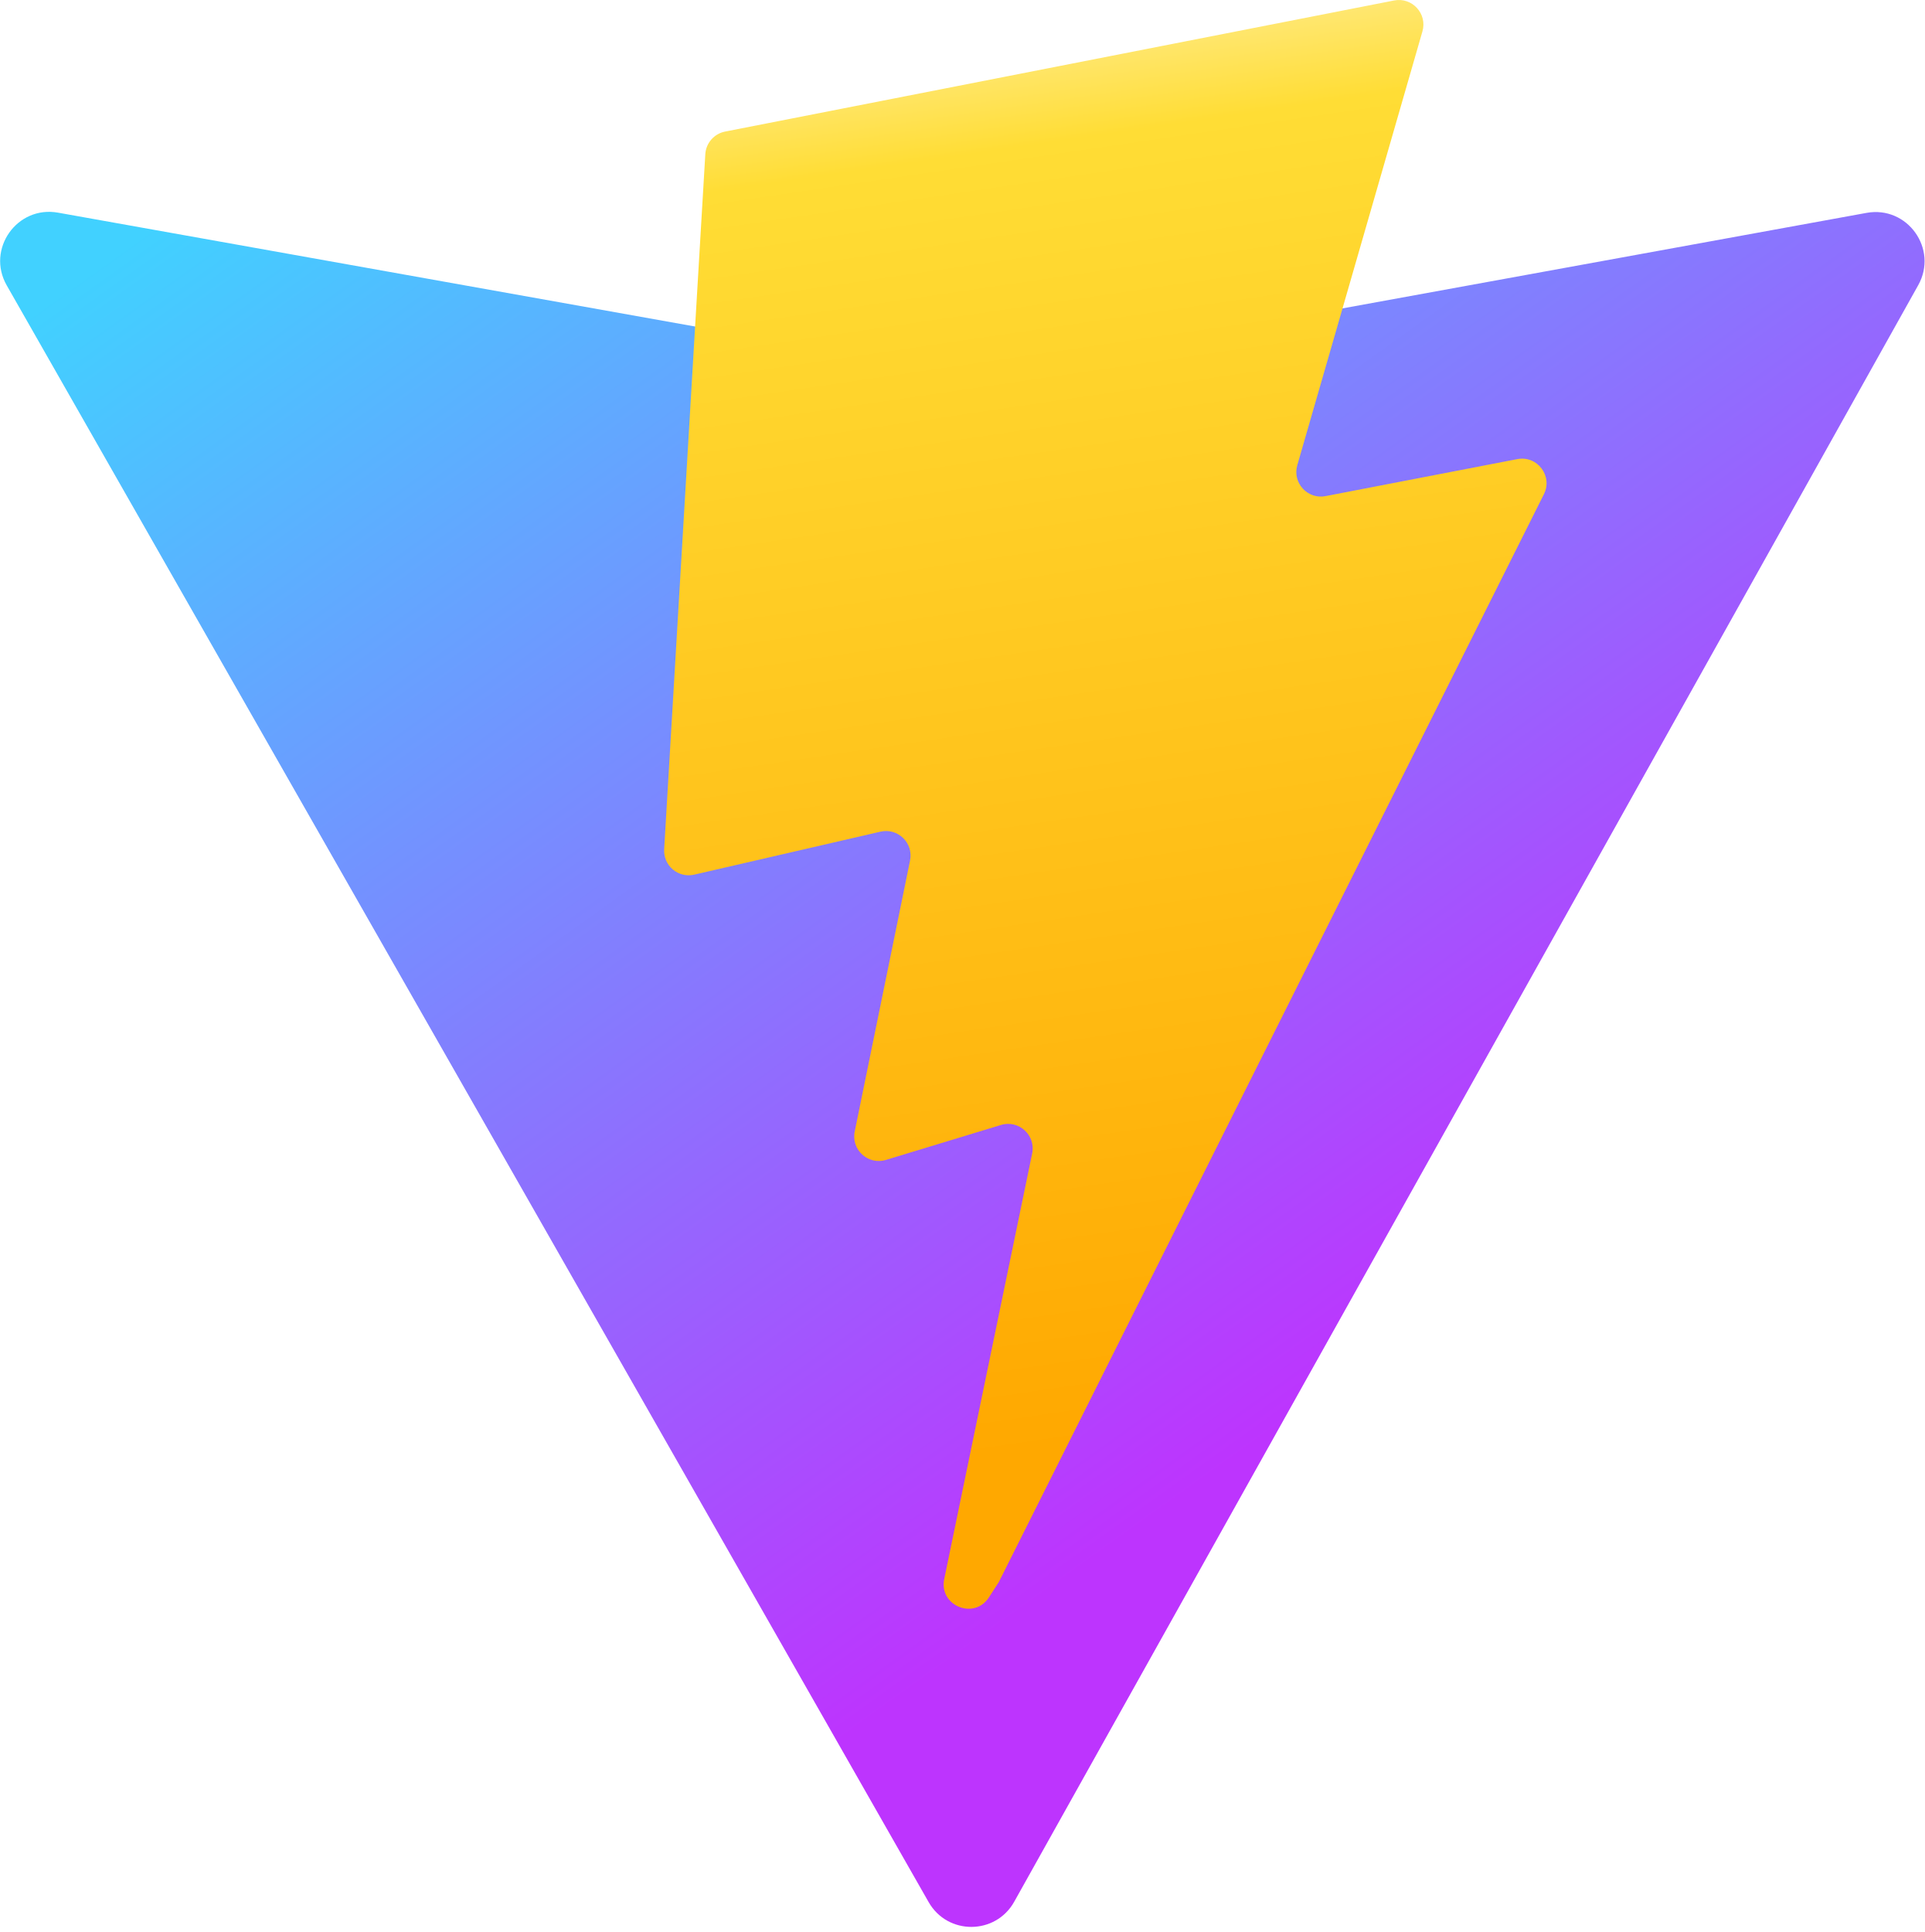
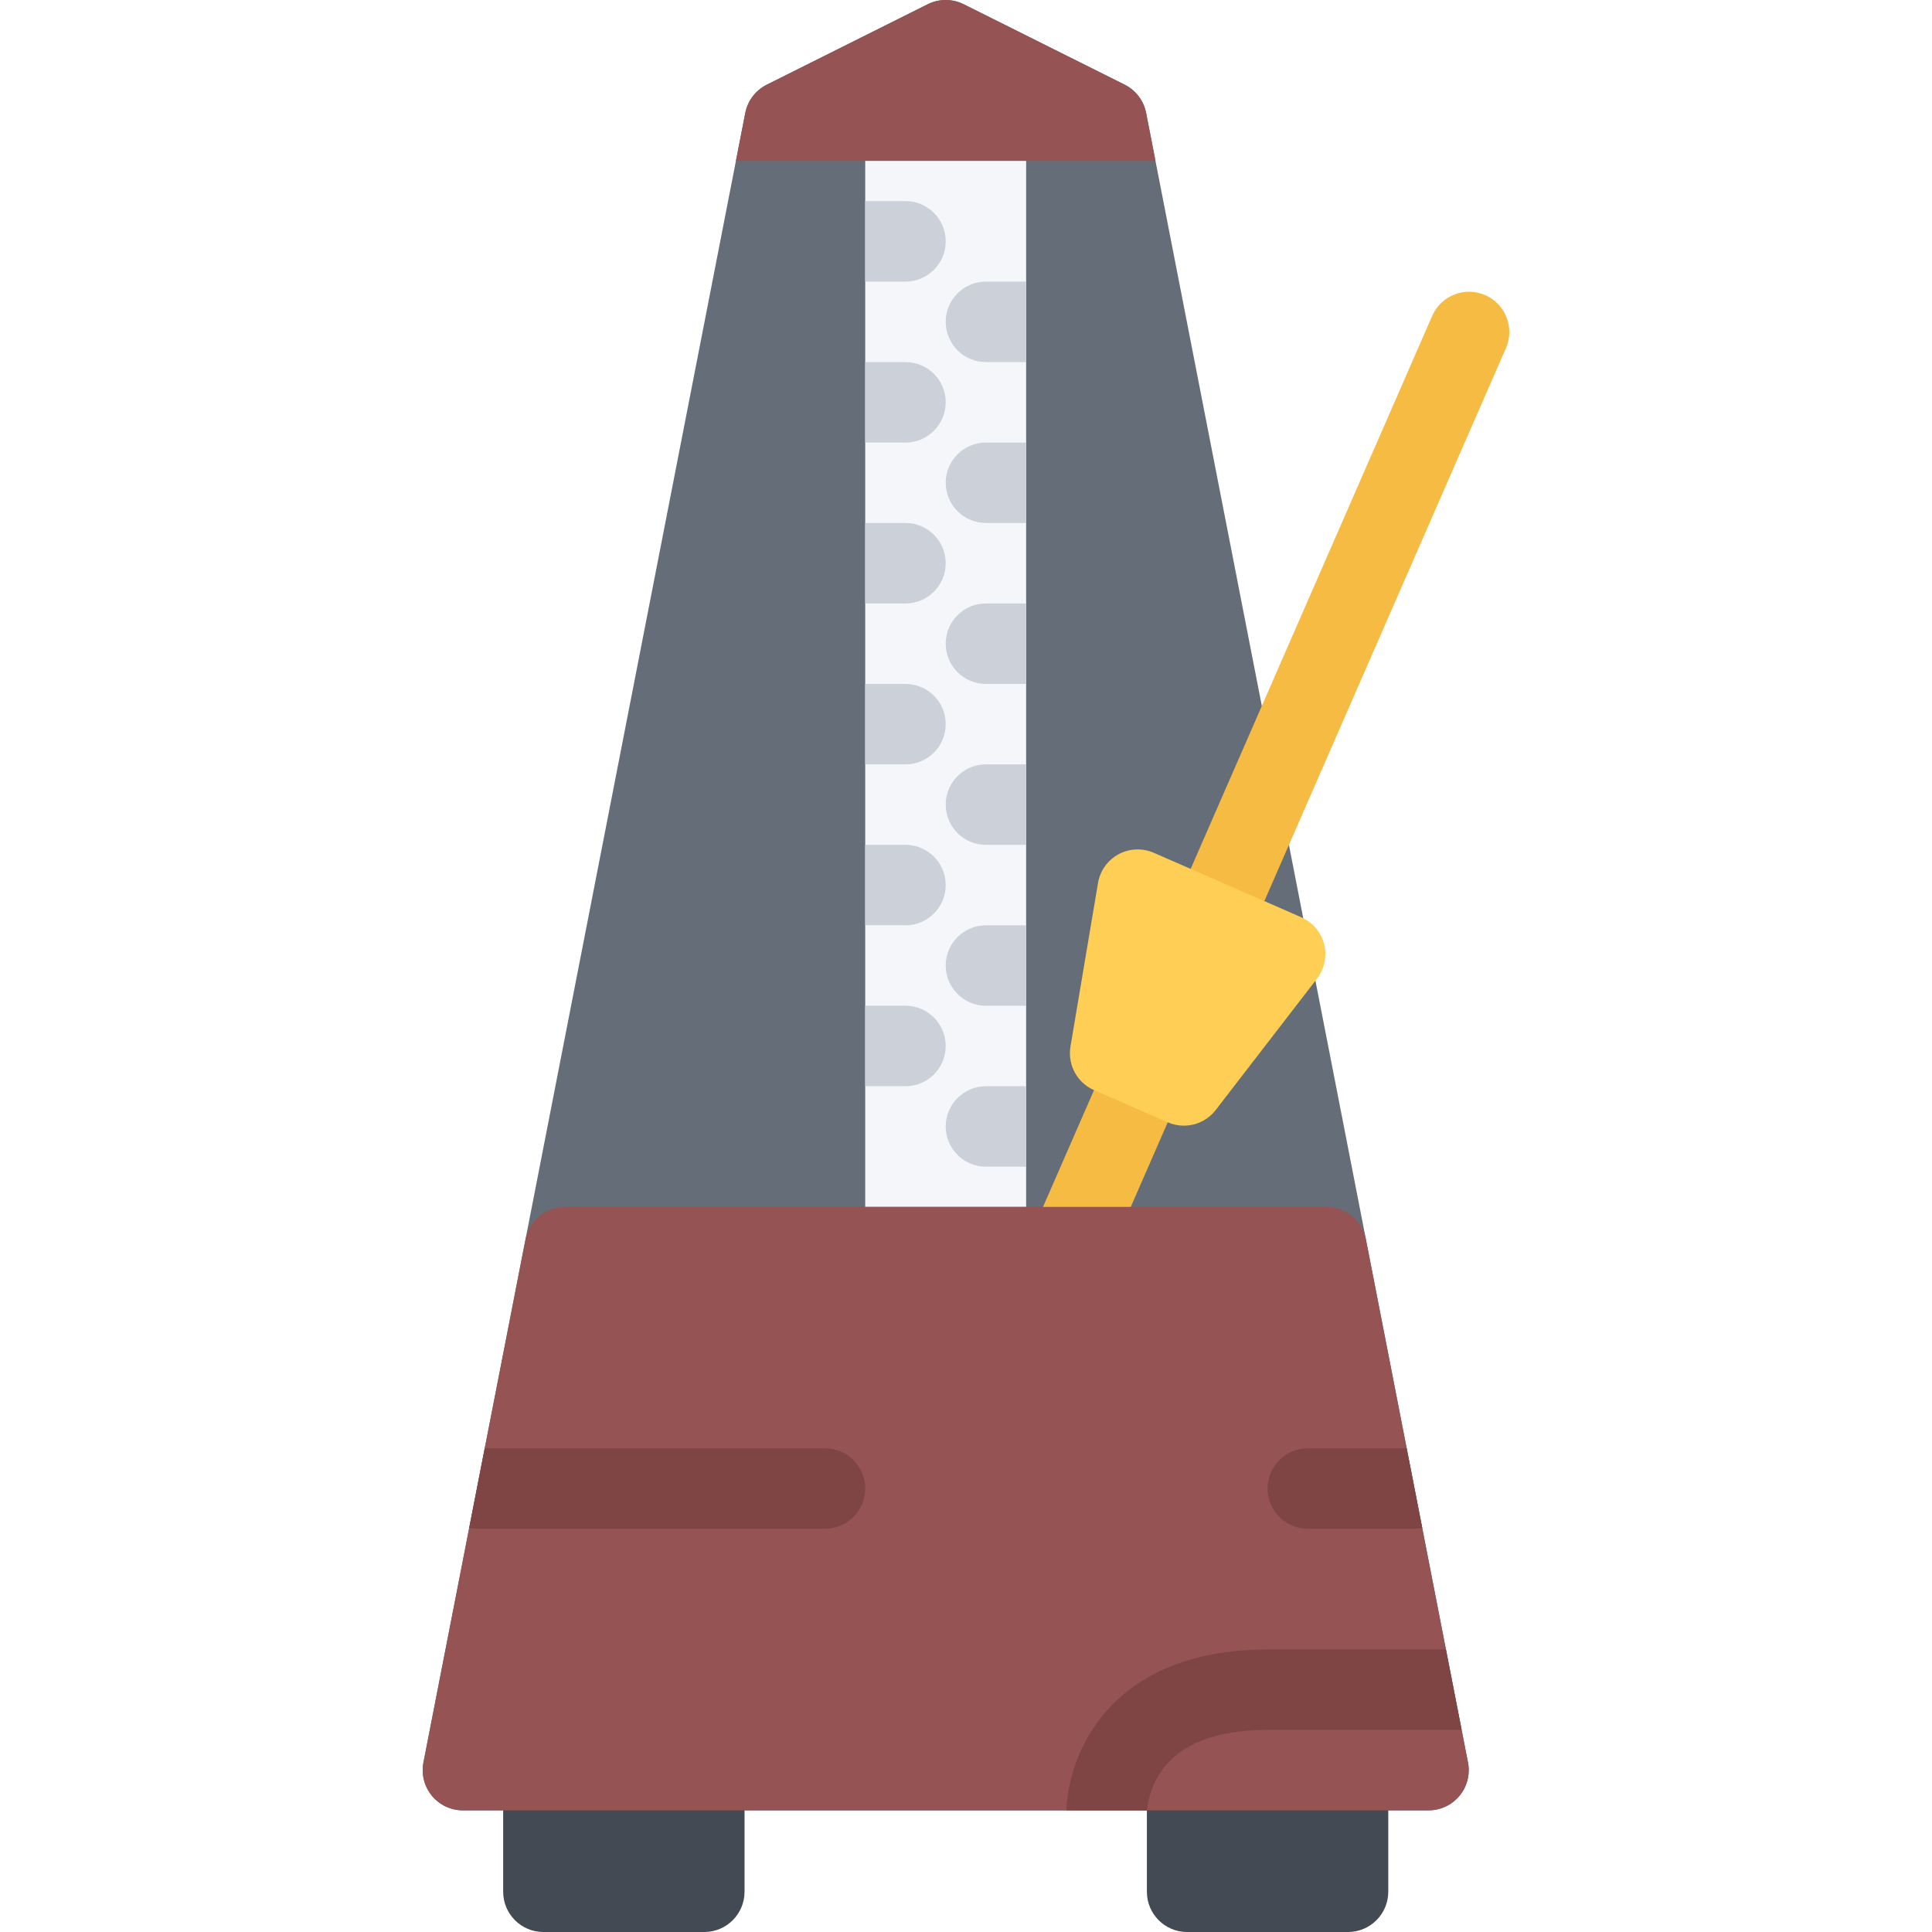
- <svg xmlns="http://www.w3.org/2000/svg" aria-hidden="true" role="img" class="iconify iconify--logos" width="31.88" height="32" preserveAspectRatio="xMidYMid meet" viewBox="0 0 256 257">
-   <defs>
-     <linearGradient id="IconifyId1813088fe1fbc01fb466" x1="-.828%" x2="57.636%" y1="7.652%" y2="78.411%">
-       <stop offset="0%" stop-color="#41D1FF" />
-       <stop offset="100%" stop-color="#BD34FE" />
-     </linearGradient>
-     <linearGradient id="IconifyId1813088fe1fbc01fb467" x1="43.376%" x2="50.316%" y1="2.242%" y2="89.03%">
-       <stop offset="0%" stop-color="#FFEA83" />
-       <stop offset="8.333%" stop-color="#FFDD35" />
-       <stop offset="100%" stop-color="#FFA800" />
-     </linearGradient>
-   </defs>
-   <path fill="url(#IconifyId1813088fe1fbc01fb466)" d="M255.153 37.938L134.897 252.976c-2.483 4.44-8.862 4.466-11.382.048L.875 37.958c-2.746-4.814 1.371-10.646 6.827-9.67l120.385 21.517a6.537 6.537 0 0 0 2.322-.004l117.867-21.483c5.438-.991 9.574 4.796 6.877 9.62Z" />
-   <path fill="url(#IconifyId1813088fe1fbc01fb467)" d="M185.432.063L96.44 17.501a3.268 3.268 0 0 0-2.634 3.014l-5.474 92.456a3.268 3.268 0 0 0 3.997 3.378l24.777-5.718c2.318-.535 4.413 1.507 3.936 3.838l-7.361 36.047c-.495 2.426 1.782 4.5 4.151 3.78l15.304-4.649c2.372-.72 4.652 1.36 4.15 3.788l-11.698 56.621c-.732 3.542 3.979 5.473 5.943 2.437l1.313-2.028l72.516-144.72c1.215-2.423-.88-5.186-3.54-4.672l-25.505 4.922c-2.396.462-4.435-1.77-3.759-4.114l16.646-57.705c.677-2.35-1.37-4.583-3.769-4.113Z" />
+ <svg xmlns="http://www.w3.org/2000/svg" version="1.1" id="Layer_1" viewBox="0 0 511.988 511.988" xml:space="preserve">
+   <path style="fill:#656D78;" d="M388.912,466.488L303.726,29.937c-0.625-3.25-2.734-6.016-5.688-7.5L255.384,1.125  c-3-1.5-6.539-1.5-9.539,0l-42.64,21.312c-2.961,1.484-5.07,4.25-5.703,7.5l-85.287,437.114c-0.609,3.141,0.211,6.375,2.234,8.828  s5.039,3.875,8.227,3.875h255.876c0.016,0,0.016,0,0.016,0c5.891,0,10.656-4.766,10.656-10.656  C389.224,468.207,389.115,467.332,388.912,466.488z" />
+   <path style="fill:#965353;" d="M306.211,42.639l-2.484-12.702c-0.625-3.25-2.734-6.016-5.688-7.5L255.384,1.125  c-3-1.5-6.539-1.5-9.539,0l-42.64,21.312c-2.961,1.484-5.07,4.25-5.703,7.5l-2.477,12.702H306.211z" />
+   <g>
+     <path style="fill:#434A54;" d="M186.643,458.677h-42.64c-5.891,0-10.664,4.765-10.664,10.655v31.984   c0,5.891,4.773,10.672,10.664,10.672h42.64c5.89,0,10.664-4.781,10.664-10.672v-31.984   C197.307,463.441,192.534,458.677,186.643,458.677z" />
+     <path style="fill:#434A54;" d="M357.241,458.677h-42.655c-5.891,0-10.656,4.765-10.656,10.655v31.984   c0,5.891,4.766,10.672,10.656,10.672h42.655c5.875,0,10.655-4.781,10.655-10.672v-31.984   C367.896,463.441,363.116,458.677,357.241,458.677z" />
+   </g>
+   <rect x="229.285" y="42.639" style="fill:#F4F6F9;" width="42.648" height="277.2" />
+   <g>
+     <path style="fill:#CCD1D9;" d="M239.954,74.623c5.891,0,10.664-4.765,10.664-10.656s-4.773-10.672-10.664-10.672H229.29v21.328   H239.954z" />
+     <path style="fill:#CCD1D9;" d="M261.275,74.623c-5.884,0-10.657,4.781-10.657,10.671c0,5.875,4.773,10.656,10.657,10.656h10.663   V74.623H261.275z" />
+     <path style="fill:#CCD1D9;" d="M239.954,117.278c5.891,0,10.664-4.781,10.664-10.671c0-5.891-4.773-10.656-10.664-10.656H229.29   v21.328h10.664V117.278z" />
+     <path style="fill:#CCD1D9;" d="M261.275,117.278c-5.884,0-10.657,4.765-10.657,10.656s4.773,10.656,10.657,10.656h10.663v-21.312   H261.275z" />
+     <path style="fill:#CCD1D9;" d="M239.954,159.918c5.891,0,10.664-4.781,10.664-10.656c0-5.891-4.773-10.672-10.664-10.672H229.29   v21.328H239.954z" />
+     <path style="fill:#CCD1D9;" d="M261.275,159.918c-5.884,0-10.657,4.765-10.657,10.656s4.773,10.672,10.657,10.672h10.663v-21.328   H261.275z" />
+     <path style="fill:#CCD1D9;" d="M239.954,202.557c5.891,0,10.664-4.765,10.664-10.656c0-5.89-4.773-10.656-10.664-10.656H229.29   v21.312L239.954,202.557L239.954,202.557z" />
+     <path style="fill:#CCD1D9;" d="M261.275,202.557c-5.884,0-10.657,4.781-10.657,10.672s4.773,10.656,10.657,10.656h10.663v-21.328   H261.275z" />
+     <path style="fill:#CCD1D9;" d="M239.954,245.212c5.891,0,10.664-4.781,10.664-10.671c0-5.875-4.773-10.656-10.664-10.656H229.29   v21.327L239.954,245.212L239.954,245.212z" />
+     <path style="fill:#CCD1D9;" d="M261.275,245.212c-5.884,0-10.657,4.766-10.657,10.656c0,5.891,4.773,10.657,10.657,10.657h10.663   v-21.313H261.275z" />
+     <path style="fill:#CCD1D9;" d="M239.954,287.852c5.891,0,10.664-4.766,10.664-10.655c0-5.891-4.773-10.672-10.664-10.672H229.29   v21.327H239.954z" />
+     <path style="fill:#CCD1D9;" d="M261.275,287.852c-5.884,0-10.657,4.781-10.657,10.672c0,5.875,4.773,10.655,10.657,10.655h10.663   v-21.327H261.275z" />
+   </g>
+   <path style="fill:#F6BB42;" d="M283.602,340.648c-1.438,0-2.875-0.297-4.266-0.891c-5.406-2.359-7.867-8.656-5.5-14.047  l105.7-241.995c2.359-5.406,8.641-7.859,14.031-5.515c5.406,2.359,7.859,8.656,5.516,14.046L293.367,334.242  C291.617,338.258,287.711,340.648,283.602,340.648z" />
+   <path style="fill:#FFCE54;" d="M350.897,250.181c-0.812-3.172-3.062-5.797-6.062-7.109l-39.077-17.078  c-3.016-1.312-6.453-1.172-9.344,0.391s-4.891,4.375-5.438,7.609l-7.296,43.344c-0.812,4.827,1.75,9.593,6.233,11.546l19.547,8.531  c1.375,0.609,2.828,0.891,4.266,0.891c3.219,0,6.375-1.469,8.438-4.141l26.843-34.812  C351.007,256.744,351.71,253.369,350.897,250.181z" />
+   <path style="fill:#965353;" d="M389.021,467.051l-27.046-138.59c-0.969-5.016-5.359-8.625-10.469-8.625H149.722  c-5.101,0-9.484,3.609-10.468,8.625l-27.039,138.59c-0.609,3.141,0.211,6.375,2.234,8.828s5.039,3.875,8.227,3.875h255.876  c3.188,0,6.203-1.422,8.234-3.875S389.631,470.191,389.021,467.051z" />
+   <g>
+     <path style="fill:#7F4545;" d="M124.34,404.896c0.727,0.156,1.469,0.234,2.234,0.234h92.052c5.891,0,10.664-4.781,10.664-10.656   c0-5.891-4.773-10.672-10.664-10.672h-90.17L124.34,404.896z" />
+     <path style="fill:#7F4545;" d="M372.771,383.803h-26.202c-5.89,0-10.655,4.781-10.655,10.672c0,5.875,4.766,10.656,10.655,10.656   h28.093c0.766,0,1.5-0.078,2.234-0.234L372.771,383.803z" />
+     <path style="fill:#7F4545;" d="M383.178,437.115h-47.264c-26.766,0-39.906,11.358-46.203,20.89   c-6.577,9.921-7.077,19.827-7.108,21.749h21.343c0.125-1.344,0.75-6.125,4-10.641c5.094-7.078,14.5-10.671,27.969-10.671h51.42   L383.178,437.115z" />
+   </g>
</svg>
